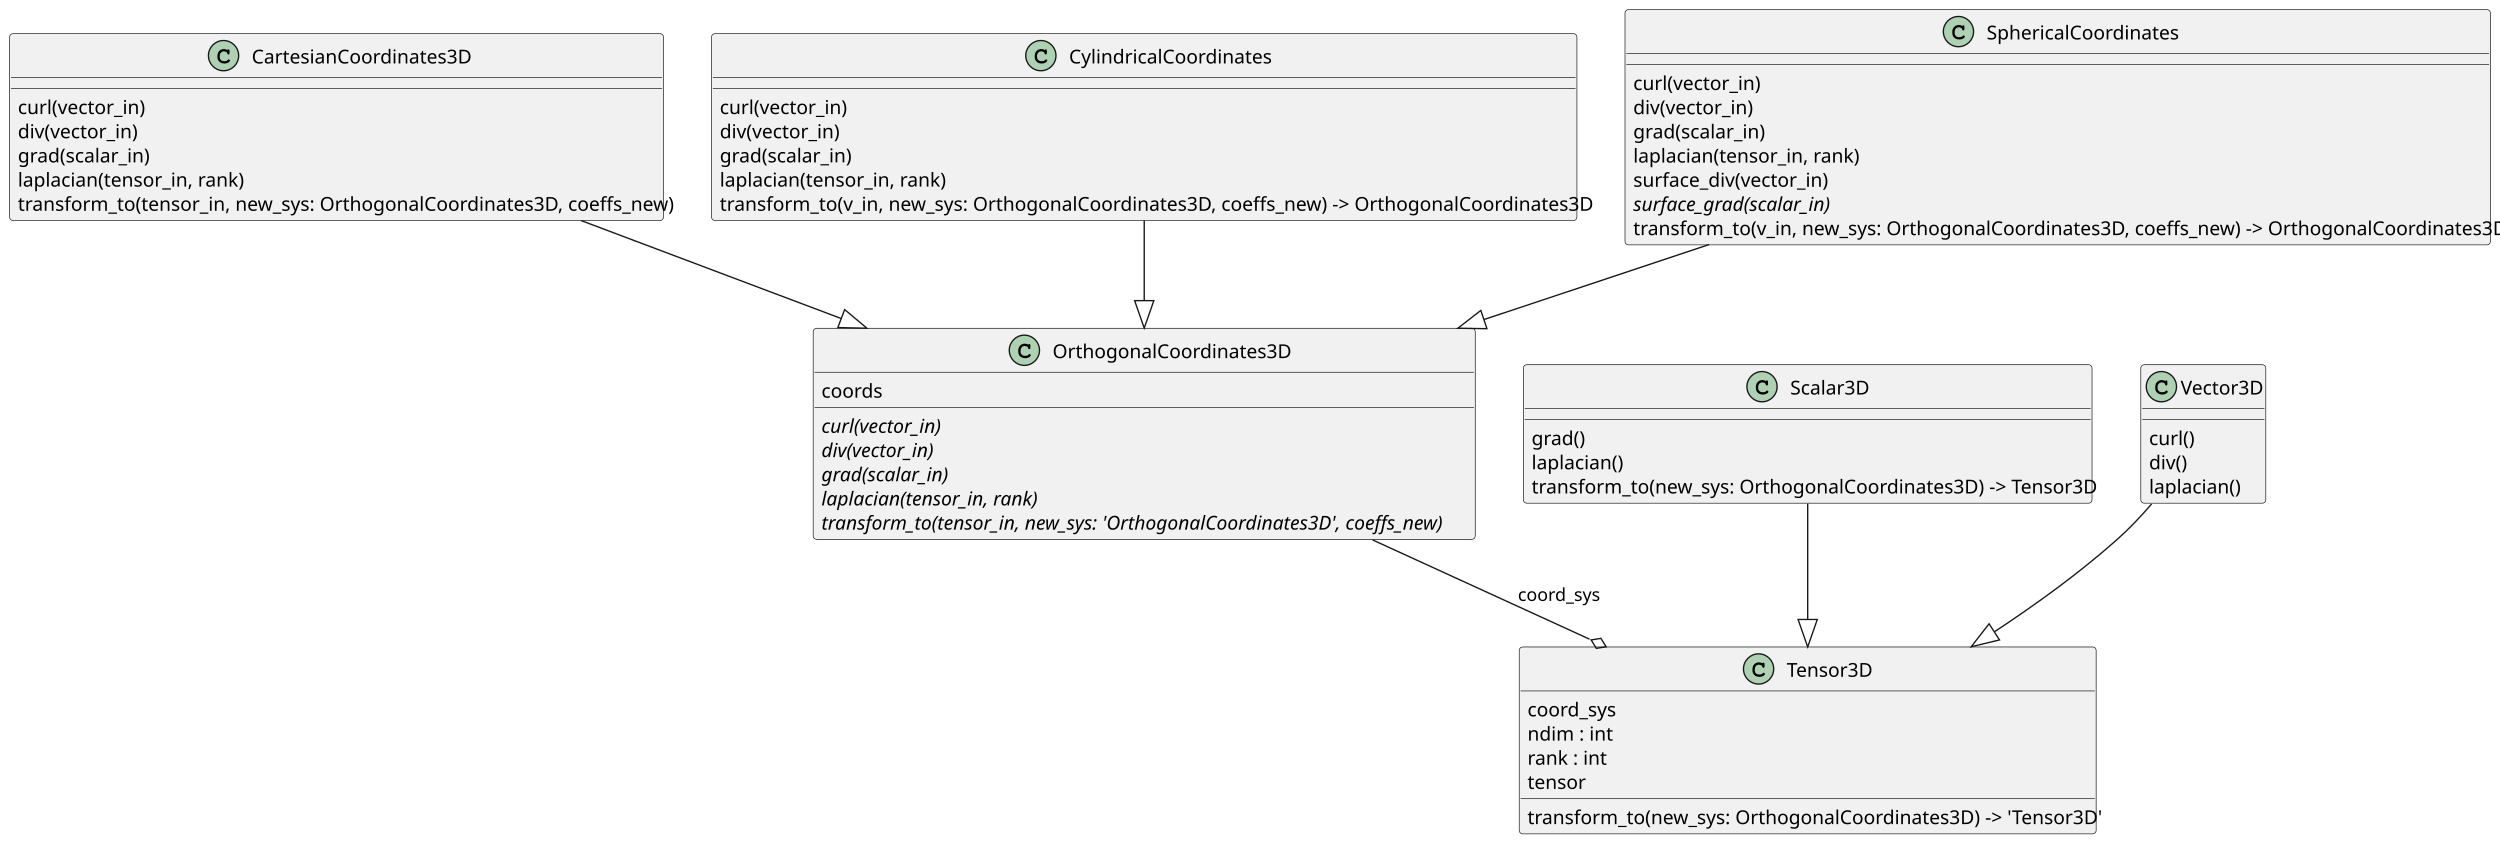
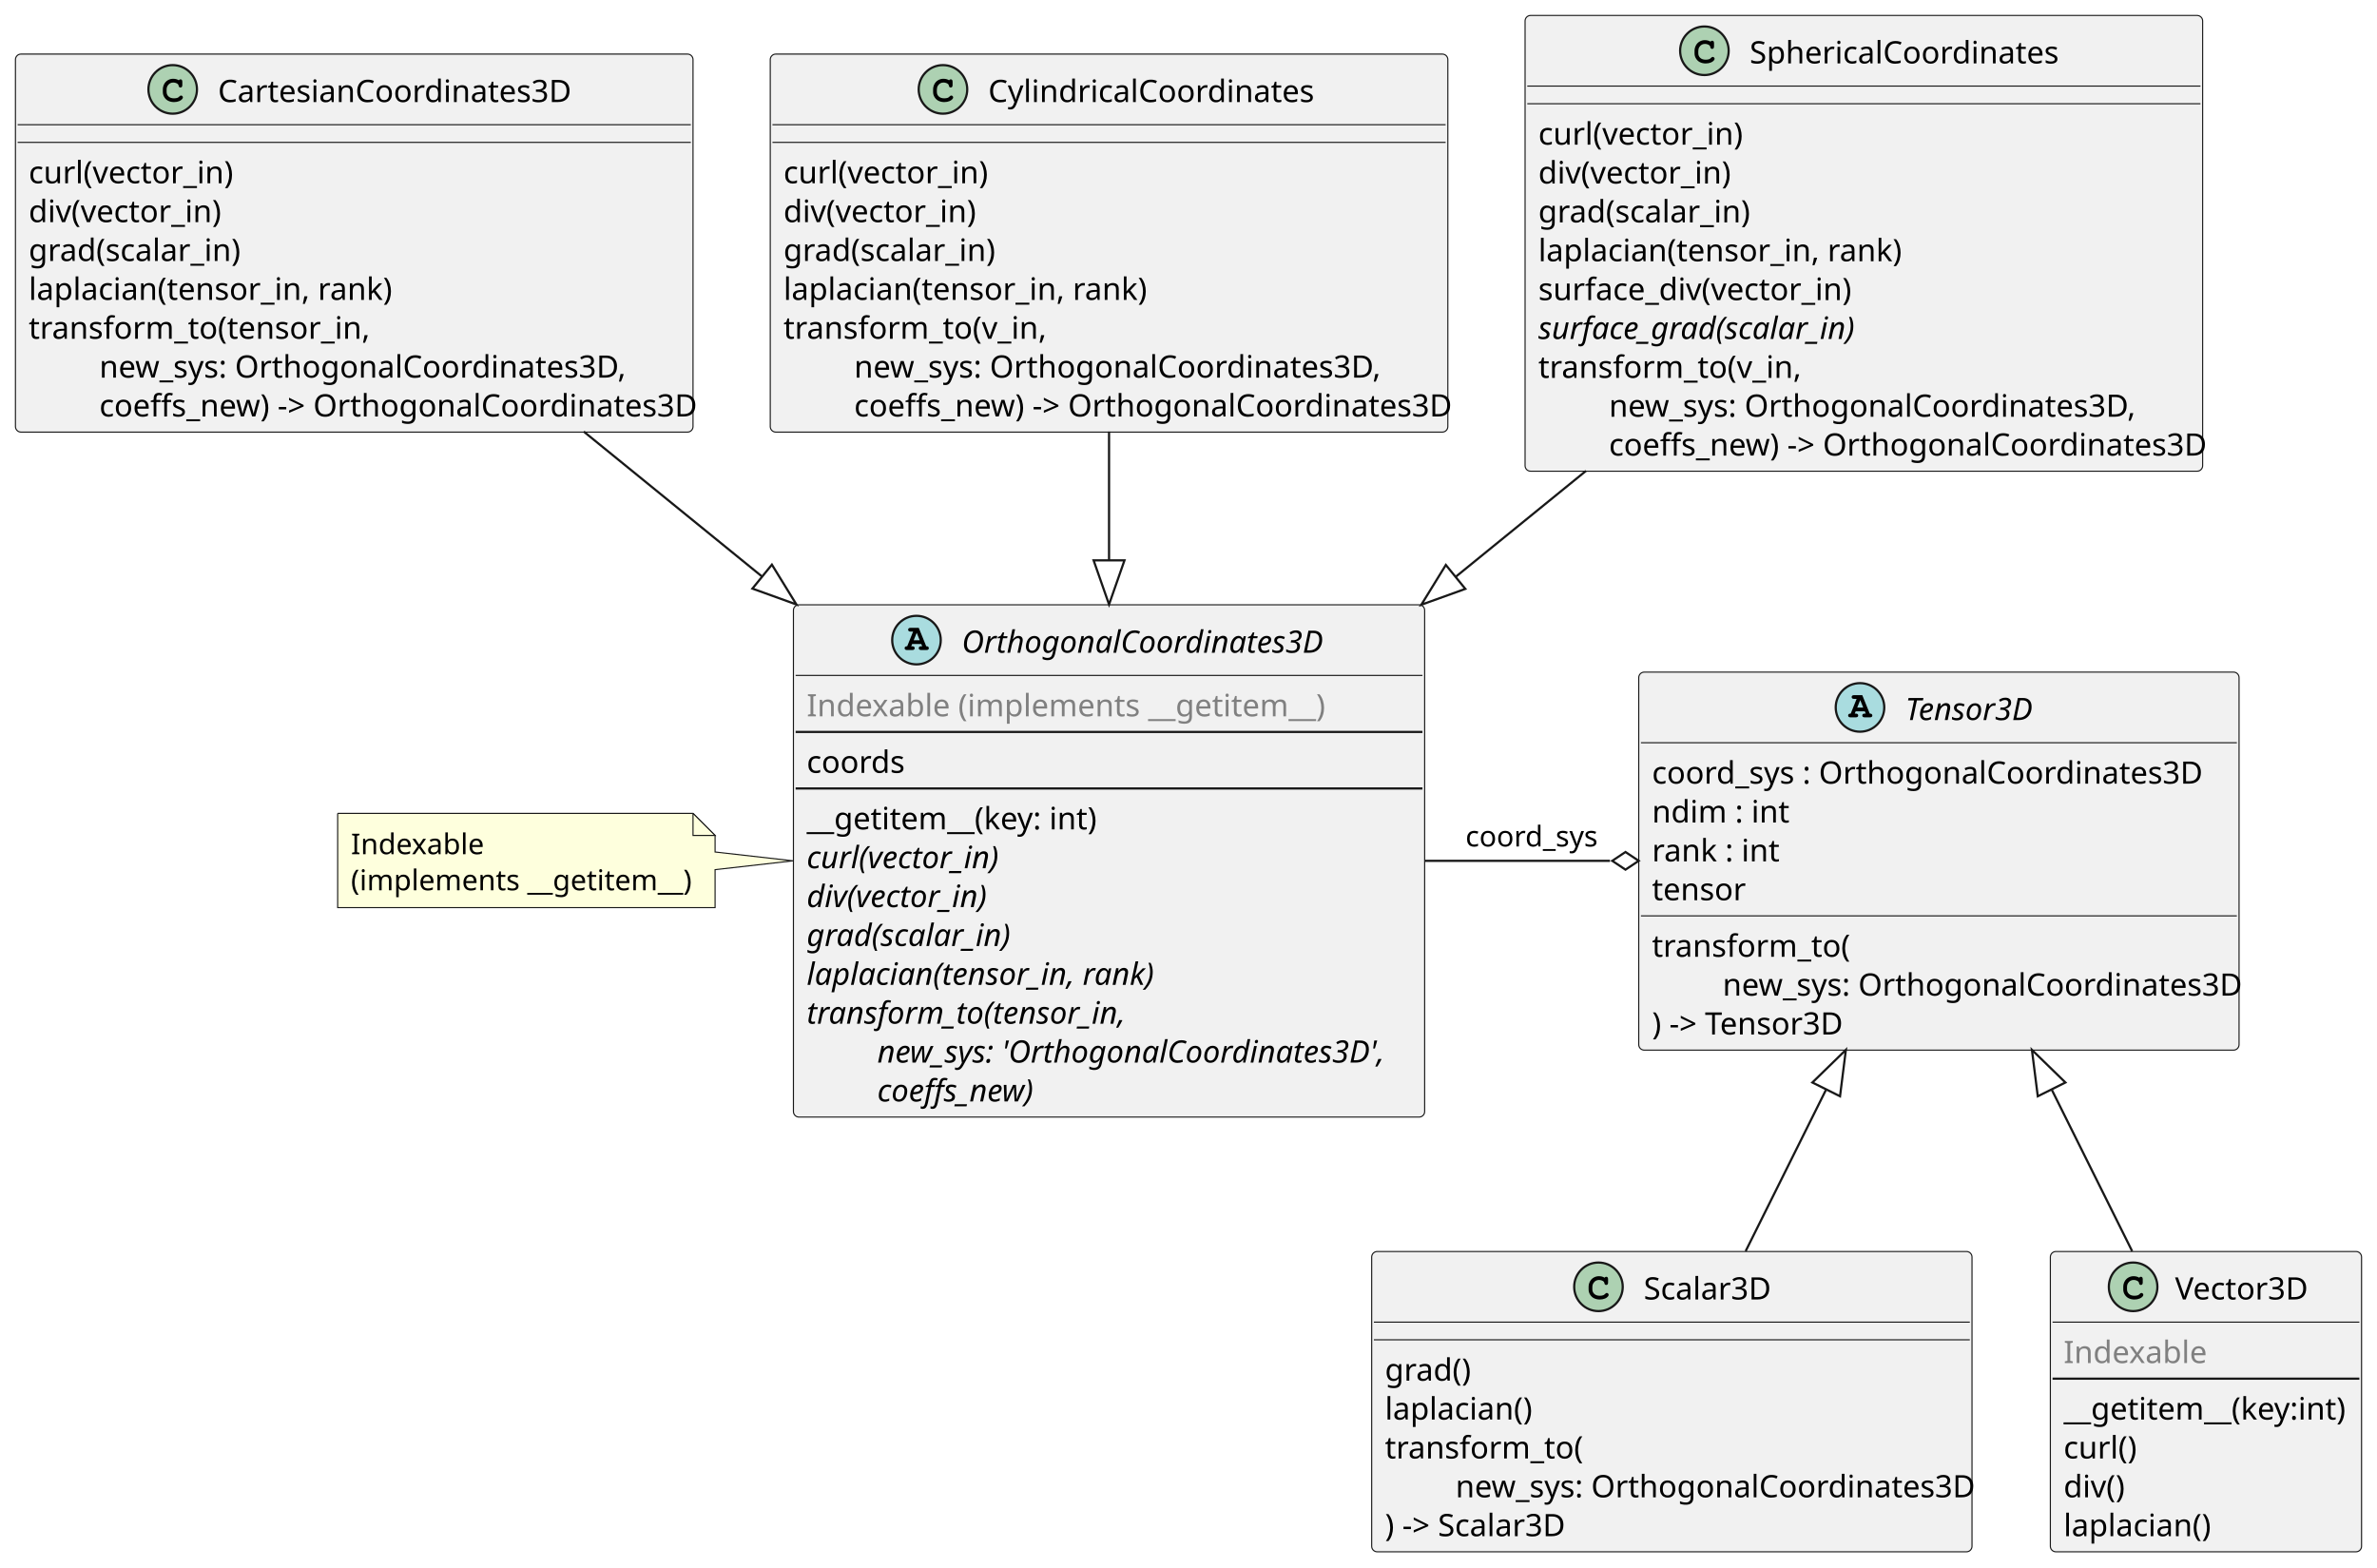
- <svg xmlns="http://www.w3.org/2000/svg" contentStyleType="text/css" height="614px" preserveAspectRatio="none" style="width:1820px;height:614px;background:#FFFFFF;" version="1.1" viewBox="0 0 1820 614" width="1820px" zoomAndPan="magnify">
+ <svg xmlns="http://www.w3.org/2000/svg" contentStyleType="text/css" height="710px" preserveAspectRatio="none" style="width:1077px;height:710px;background:#FFFFFF;" version="1.1" viewBox="0 0 1077 710" width="1077px" zoomAndPan="magnify">
  <defs />
  <g>
    <g id="elem_pg_utils.sympy_supp.vector_calculus_3d.CartesianCoordinates3D">
-       <rect codeLine="2" fill="#F1F1F1" height="136.047" id="pg_utils.sympy_supp.vector_calculus_3d.CartesianCoordinates3D" rx="2.5" ry="2.5" style="stroke:#181818;stroke-width:0.5;" width="476" x="7" y="24.5" />
-       <ellipse cx="162.75" cy="40.5" fill="#ADD1B2" rx="11" ry="11" style="stroke:#181818;stroke-width:1.0;" />
-       <path d="M165.516,36.375 Q165.672,36.156 165.859,36.047 Q166.047,35.938 166.266,35.938 Q166.641,35.938 166.875,36.195 Q167.109,36.453 167.109,37.062 L167.109,38.516 Q167.109,39.125 166.875,39.391 Q166.641,39.656 166.266,39.656 Q165.922,39.656 165.719,39.453 Q165.516,39.266 165.406,38.75 Q165.359,38.391 165.172,38.203 Q164.844,37.828 164.234,37.609 Q163.625,37.391 163,37.391 Q162.234,37.391 161.602,37.719 Q160.969,38.047 160.477,38.797 Q159.984,39.547 159.984,40.578 L159.984,41.672 Q159.984,42.906 160.875,43.727 Q161.766,44.547 163.359,44.547 Q164.297,44.547 164.953,44.297 Q165.344,44.141 165.766,43.703 Q166.031,43.438 166.18,43.359 Q166.328,43.281 166.531,43.281 Q166.859,43.281 167.117,43.539 Q167.375,43.797 167.375,44.141 Q167.375,44.484 167.031,44.891 Q166.531,45.469 165.734,45.797 Q164.656,46.25 163.359,46.25 Q161.844,46.25 160.641,45.625 Q159.656,45.125 158.969,44.055 Q158.281,42.984 158.281,41.703 L158.281,40.547 Q158.281,39.219 158.898,38.07 Q159.516,36.922 160.609,36.305 Q161.703,35.688 162.938,35.688 Q163.672,35.688 164.32,35.852 Q164.969,36.016 165.516,36.375 Z " fill="#000000" />
-       <text fill="#000000" font-family="sans-serif" font-size="14" lengthAdjust="spacing" textLength="156" x="183.25" y="46.228">CartesianCoordinates3D</text>
-       <line style="stroke:#181818;stroke-width:0.5;" x1="8" x2="482" y1="56.5" y2="56.5" />
-       <line style="stroke:#181818;stroke-width:0.5;" x1="8" x2="482" y1="64.5" y2="64.5" />
+       <rect codeLine="5" fill="#F1F1F1" height="171.266" id="pg_utils.sympy_supp.vector_calculus_3d.CartesianCoordinates3D" rx="2.5" ry="2.5" style="stroke:#181818;stroke-width:0.5;" width="307" x="7" y="24.5" />
+       <ellipse cx="78.25" cy="40.5" fill="#ADD1B2" rx="11" ry="11" style="stroke:#181818;stroke-width:1.0;" />
+       <path d="M81.016,36.375 Q81.172,36.156 81.359,36.047 Q81.547,35.938 81.766,35.938 Q82.141,35.938 82.375,36.195 Q82.609,36.453 82.609,37.062 L82.609,38.516 Q82.609,39.125 82.375,39.391 Q82.141,39.656 81.766,39.656 Q81.422,39.656 81.219,39.453 Q81.016,39.266 80.906,38.75 Q80.859,38.391 80.672,38.203 Q80.344,37.828 79.734,37.609 Q79.125,37.391 78.5,37.391 Q77.734,37.391 77.102,37.719 Q76.469,38.047 75.977,38.797 Q75.484,39.547 75.484,40.578 L75.484,41.672 Q75.484,42.906 76.375,43.727 Q77.266,44.547 78.859,44.547 Q79.797,44.547 80.453,44.297 Q80.844,44.141 81.266,43.703 Q81.531,43.438 81.68,43.359 Q81.828,43.281 82.031,43.281 Q82.359,43.281 82.617,43.539 Q82.875,43.797 82.875,44.141 Q82.875,44.484 82.531,44.891 Q82.031,45.469 81.234,45.797 Q80.156,46.25 78.859,46.25 Q77.344,46.25 76.141,45.625 Q75.156,45.125 74.469,44.055 Q73.781,42.984 73.781,41.703 L73.781,40.547 Q73.781,39.219 74.398,38.07 Q75.016,36.922 76.109,36.305 Q77.203,35.688 78.438,35.688 Q79.172,35.688 79.82,35.852 Q80.469,36.016 81.016,36.375 Z " fill="#000000" />
+       <text fill="#000000" font-family="sans-serif" font-size="14" lengthAdjust="spacing" textLength="156" x="98.75" y="46.228">CartesianCoordinates3D</text>
+       <line style="stroke:#181818;stroke-width:0.5;" x1="8" x2="313" y1="56.5" y2="56.5" />
+       <line style="stroke:#181818;stroke-width:0.5;" x1="8" x2="313" y1="64.5" y2="64.5" />
      <text fill="#000000" font-family="sans-serif" font-size="14" lengthAdjust="spacing" textLength="91" x="13" y="83.033">curl(vector_in)</text>
      <text fill="#000000" font-family="sans-serif" font-size="14" lengthAdjust="spacing" textLength="86" x="13" y="100.643">div(vector_in)</text>
      <text fill="#000000" font-family="sans-serif" font-size="14" lengthAdjust="spacing" textLength="96" x="13" y="118.252">grad(scalar_in)</text>
      <text fill="#000000" font-family="sans-serif" font-size="14" lengthAdjust="spacing" textLength="161" x="13" y="135.861">laplacian(tensor_in, rank)</text>
-       <text fill="#000000" font-family="sans-serif" font-size="14" lengthAdjust="spacing" textLength="464" x="13" y="153.471">transform_to(tensor_in, new_sys: OrthogonalCoordinates3D, coeffs_new)</text>
+       <text fill="#000000" font-family="sans-serif" font-size="14" lengthAdjust="spacing" textLength="148" x="13" y="153.471">transform_to(tensor_in,</text>
+       <text fill="#000000" font-family="sans-serif" font-size="14" lengthAdjust="spacing" textLength="232" x="45" y="171.08">new_sys: OrthogonalCoordinates3D,</text>
+       <text fill="#000000" font-family="sans-serif" font-size="14" lengthAdjust="spacing" textLength="263" x="45" y="188.69">coeffs_new) -&gt; OrthogonalCoordinates3D</text>
    </g>
    <g id="elem_pg_utils.sympy_supp.vector_calculus_3d.CylindricalCoordinates">
-       <rect codeLine="9" fill="#F1F1F1" height="136.047" id="pg_utils.sympy_supp.vector_calculus_3d.CylindricalCoordinates" rx="2.5" ry="2.5" style="stroke:#181818;stroke-width:0.5;" width="630" x="518" y="24.5" />
-       <ellipse cx="757.75" cy="40.5" fill="#ADD1B2" rx="11" ry="11" style="stroke:#181818;stroke-width:1.0;" />
-       <path d="M760.516,36.375 Q760.672,36.156 760.859,36.047 Q761.047,35.938 761.266,35.938 Q761.641,35.938 761.875,36.195 Q762.109,36.453 762.109,37.062 L762.109,38.516 Q762.109,39.125 761.875,39.391 Q761.641,39.656 761.266,39.656 Q760.922,39.656 760.719,39.453 Q760.516,39.266 760.406,38.75 Q760.359,38.391 760.172,38.203 Q759.844,37.828 759.234,37.609 Q758.625,37.391 758,37.391 Q757.234,37.391 756.602,37.719 Q755.969,38.047 755.477,38.797 Q754.984,39.547 754.984,40.578 L754.984,41.672 Q754.984,42.906 755.875,43.727 Q756.766,44.547 758.359,44.547 Q759.297,44.547 759.953,44.297 Q760.344,44.141 760.766,43.703 Q761.031,43.438 761.18,43.359 Q761.328,43.281 761.531,43.281 Q761.859,43.281 762.117,43.539 Q762.375,43.797 762.375,44.141 Q762.375,44.484 762.031,44.891 Q761.531,45.469 760.734,45.797 Q759.656,46.25 758.359,46.25 Q756.844,46.25 755.641,45.625 Q754.656,45.125 753.969,44.055 Q753.281,42.984 753.281,41.703 L753.281,40.547 Q753.281,39.219 753.898,38.07 Q754.516,36.922 755.609,36.305 Q756.703,35.688 757.938,35.688 Q758.672,35.688 759.32,35.852 Q759.969,36.016 760.516,36.375 Z " fill="#000000" />
-       <text fill="#000000" font-family="sans-serif" font-size="14" lengthAdjust="spacing" textLength="142" x="778.25" y="46.228">CylindricalCoordinates</text>
-       <line style="stroke:#181818;stroke-width:0.5;" x1="519" x2="1147" y1="56.5" y2="56.5" />
-       <line style="stroke:#181818;stroke-width:0.5;" x1="519" x2="1147" y1="64.5" y2="64.5" />
-       <text fill="#000000" font-family="sans-serif" font-size="14" lengthAdjust="spacing" textLength="91" x="524" y="83.033">curl(vector_in)</text>
-       <text fill="#000000" font-family="sans-serif" font-size="14" lengthAdjust="spacing" textLength="86" x="524" y="100.643">div(vector_in)</text>
-       <text fill="#000000" font-family="sans-serif" font-size="14" lengthAdjust="spacing" textLength="96" x="524" y="118.252">grad(scalar_in)</text>
-       <text fill="#000000" font-family="sans-serif" font-size="14" lengthAdjust="spacing" textLength="161" x="524" y="135.861">laplacian(tensor_in, rank)</text>
-       <text fill="#000000" font-family="sans-serif" font-size="14" lengthAdjust="spacing" textLength="618" x="524" y="153.471">transform_to(v_in, new_sys: OrthogonalCoordinates3D, coeffs_new) -&gt; OrthogonalCoordinates3D</text>
+       <rect codeLine="12" fill="#F1F1F1" height="171.266" id="pg_utils.sympy_supp.vector_calculus_3d.CylindricalCoordinates" rx="2.5" ry="2.5" style="stroke:#181818;stroke-width:0.5;" width="307" x="349" y="24.5" />
+       <ellipse cx="427.25" cy="40.5" fill="#ADD1B2" rx="11" ry="11" style="stroke:#181818;stroke-width:1.0;" />
+       <path d="M430.016,36.375 Q430.172,36.156 430.359,36.047 Q430.547,35.938 430.766,35.938 Q431.141,35.938 431.375,36.195 Q431.609,36.453 431.609,37.062 L431.609,38.516 Q431.609,39.125 431.375,39.391 Q431.141,39.656 430.766,39.656 Q430.422,39.656 430.219,39.453 Q430.016,39.266 429.906,38.75 Q429.859,38.391 429.672,38.203 Q429.344,37.828 428.734,37.609 Q428.125,37.391 427.5,37.391 Q426.734,37.391 426.102,37.719 Q425.469,38.047 424.977,38.797 Q424.484,39.547 424.484,40.578 L424.484,41.672 Q424.484,42.906 425.375,43.727 Q426.266,44.547 427.859,44.547 Q428.797,44.547 429.453,44.297 Q429.844,44.141 430.266,43.703 Q430.531,43.438 430.68,43.359 Q430.828,43.281 431.031,43.281 Q431.359,43.281 431.617,43.539 Q431.875,43.797 431.875,44.141 Q431.875,44.484 431.531,44.891 Q431.031,45.469 430.234,45.797 Q429.156,46.25 427.859,46.25 Q426.344,46.25 425.141,45.625 Q424.156,45.125 423.469,44.055 Q422.781,42.984 422.781,41.703 L422.781,40.547 Q422.781,39.219 423.398,38.07 Q424.016,36.922 425.109,36.305 Q426.203,35.688 427.438,35.688 Q428.172,35.688 428.82,35.852 Q429.469,36.016 430.016,36.375 Z " fill="#000000" />
+       <text fill="#000000" font-family="sans-serif" font-size="14" lengthAdjust="spacing" textLength="142" x="447.75" y="46.228">CylindricalCoordinates</text>
+       <line style="stroke:#181818;stroke-width:0.5;" x1="350" x2="655" y1="56.5" y2="56.5" />
+       <line style="stroke:#181818;stroke-width:0.5;" x1="350" x2="655" y1="64.5" y2="64.5" />
+       <text fill="#000000" font-family="sans-serif" font-size="14" lengthAdjust="spacing" textLength="91" x="355" y="83.033">curl(vector_in)</text>
+       <text fill="#000000" font-family="sans-serif" font-size="14" lengthAdjust="spacing" textLength="86" x="355" y="100.643">div(vector_in)</text>
+       <text fill="#000000" font-family="sans-serif" font-size="14" lengthAdjust="spacing" textLength="96" x="355" y="118.252">grad(scalar_in)</text>
+       <text fill="#000000" font-family="sans-serif" font-size="14" lengthAdjust="spacing" textLength="161" x="355" y="135.861">laplacian(tensor_in, rank)</text>
+       <text fill="#000000" font-family="sans-serif" font-size="14" lengthAdjust="spacing" textLength="115" x="355" y="153.471">transform_to(v_in,</text>
+       <text fill="#000000" font-family="sans-serif" font-size="14" lengthAdjust="spacing" textLength="232" x="387" y="171.08">new_sys: OrthogonalCoordinates3D,</text>
+       <text fill="#000000" font-family="sans-serif" font-size="14" lengthAdjust="spacing" textLength="263" x="387" y="188.69">coeffs_new) -&gt; OrthogonalCoordinates3D</text>
+     </g>
+     <g id="elem_pg_utils.sympy_supp.vector_calculus_3d.SphericalCoordinates">
+       <rect codeLine="19" fill="#F1F1F1" height="206.484" id="pg_utils.sympy_supp.vector_calculus_3d.SphericalCoordinates" rx="2.5" ry="2.5" style="stroke:#181818;stroke-width:0.5;" width="307" x="691" y="7" />
+       <ellipse cx="772.25" cy="23" fill="#ADD1B2" rx="11" ry="11" style="stroke:#181818;stroke-width:1.0;" />
+       <path d="M775.016,18.875 Q775.172,18.656 775.359,18.547 Q775.547,18.438 775.766,18.438 Q776.141,18.438 776.375,18.695 Q776.609,18.953 776.609,19.562 L776.609,21.016 Q776.609,21.625 776.375,21.891 Q776.141,22.156 775.766,22.156 Q775.422,22.156 775.219,21.953 Q775.016,21.766 774.906,21.25 Q774.859,20.891 774.672,20.703 Q774.344,20.328 773.734,20.109 Q773.125,19.891 772.5,19.891 Q771.734,19.891 771.102,20.219 Q770.469,20.547 769.977,21.297 Q769.484,22.047 769.484,23.078 L769.484,24.172 Q769.484,25.406 770.375,26.227 Q771.266,27.047 772.859,27.047 Q773.797,27.047 774.453,26.797 Q774.844,26.641 775.266,26.203 Q775.531,25.938 775.68,25.859 Q775.828,25.781 776.031,25.781 Q776.359,25.781 776.617,26.039 Q776.875,26.297 776.875,26.641 Q776.875,26.984 776.531,27.391 Q776.031,27.969 775.234,28.297 Q774.156,28.75 772.859,28.75 Q771.344,28.75 770.141,28.125 Q769.156,27.625 768.469,26.555 Q767.781,25.484 767.781,24.203 L767.781,23.047 Q767.781,21.719 768.398,20.57 Q769.016,19.422 770.109,18.805 Q771.203,18.188 772.438,18.188 Q773.172,18.188 773.82,18.352 Q774.469,18.516 775.016,18.875 Z " fill="#000000" />
+       <text fill="#000000" font-family="sans-serif" font-size="14" lengthAdjust="spacing" textLength="136" x="792.75" y="28.729">SphericalCoordinates</text>
+       <line style="stroke:#181818;stroke-width:0.5;" x1="692" x2="997" y1="39" y2="39" />
+       <line style="stroke:#181818;stroke-width:0.5;" x1="692" x2="997" y1="47" y2="47" />
+       <text fill="#000000" font-family="sans-serif" font-size="14" lengthAdjust="spacing" textLength="91" x="697" y="65.533">curl(vector_in)</text>
+       <text fill="#000000" font-family="sans-serif" font-size="14" lengthAdjust="spacing" textLength="86" x="697" y="83.143">div(vector_in)</text>
+       <text fill="#000000" font-family="sans-serif" font-size="14" lengthAdjust="spacing" textLength="96" x="697" y="100.752">grad(scalar_in)</text>
+       <text fill="#000000" font-family="sans-serif" font-size="14" lengthAdjust="spacing" textLength="161" x="697" y="118.361">laplacian(tensor_in, rank)</text>
+       <text fill="#000000" font-family="sans-serif" font-size="14" lengthAdjust="spacing" textLength="141" x="697" y="135.971">surface_div(vector_in)</text>
+       <text fill="#000000" font-family="sans-serif" font-size="14" font-style="italic" lengthAdjust="spacing" textLength="151" x="697" y="153.58">surface_grad(scalar_in)</text>
+       <text fill="#000000" font-family="sans-serif" font-size="14" lengthAdjust="spacing" textLength="115" x="697" y="171.19">transform_to(v_in,</text>
+       <text fill="#000000" font-family="sans-serif" font-size="14" lengthAdjust="spacing" textLength="232" x="729" y="188.799">new_sys: OrthogonalCoordinates3D,</text>
+       <text fill="#000000" font-family="sans-serif" font-size="14" lengthAdjust="spacing" textLength="263" x="729" y="206.408">coeffs_new) -&gt; OrthogonalCoordinates3D</text>
    </g>
    <g id="elem_pg_utils.sympy_supp.vector_calculus_3d.OrthogonalCoordinates3D">
-       <rect codeLine="16" fill="#F1F1F1" height="153.656" id="pg_utils.sympy_supp.vector_calculus_3d.OrthogonalCoordinates3D" rx="2.5" ry="2.5" style="stroke:#181818;stroke-width:0.5;" width="482" x="592" y="239" />
-       <ellipse cx="745.75" cy="255" fill="#ADD1B2" rx="11" ry="11" style="stroke:#181818;stroke-width:1.0;" />
-       <path d="M748.516,250.875 Q748.672,250.656 748.859,250.547 Q749.047,250.438 749.266,250.438 Q749.641,250.438 749.875,250.695 Q750.109,250.953 750.109,251.562 L750.109,253.016 Q750.109,253.625 749.875,253.891 Q749.641,254.156 749.266,254.156 Q748.922,254.156 748.719,253.953 Q748.516,253.766 748.406,253.25 Q748.359,252.891 748.172,252.703 Q747.844,252.328 747.234,252.109 Q746.625,251.891 746,251.891 Q745.234,251.891 744.602,252.219 Q743.969,252.547 743.477,253.297 Q742.984,254.047 742.984,255.078 L742.984,256.172 Q742.984,257.406 743.875,258.227 Q744.766,259.047 746.359,259.047 Q747.297,259.047 747.953,258.797 Q748.344,258.641 748.766,258.203 Q749.031,257.938 749.18,257.859 Q749.328,257.781 749.531,257.781 Q749.859,257.781 750.117,258.039 Q750.375,258.297 750.375,258.641 Q750.375,258.984 750.031,259.391 Q749.531,259.969 748.734,260.297 Q747.656,260.75 746.359,260.75 Q744.844,260.75 743.641,260.125 Q742.656,259.625 741.969,258.555 Q741.281,257.484 741.281,256.203 L741.281,255.047 Q741.281,253.719 741.898,252.57 Q742.516,251.422 743.609,250.805 Q744.703,250.188 745.938,250.188 Q746.672,250.188 747.32,250.352 Q747.969,250.516 748.516,250.875 Z " fill="#000000" />
-       <text fill="#000000" font-family="sans-serif" font-size="14" lengthAdjust="spacing" textLength="166" x="766.25" y="260.728">OrthogonalCoordinates3D</text>
-       <line style="stroke:#181818;stroke-width:0.5;" x1="593" x2="1073" y1="271" y2="271" />
-       <text fill="#000000" font-family="sans-serif" font-size="14" lengthAdjust="spacing" textLength="43" x="598" y="289.533">coords</text>
-       <line style="stroke:#181818;stroke-width:0.5;" x1="593" x2="1073" y1="296.609" y2="296.609" />
-       <text fill="#000000" font-family="sans-serif" font-size="14" font-style="italic" lengthAdjust="spacing" textLength="90" x="598" y="315.143">curl(vector_in)</text>
-       <text fill="#000000" font-family="sans-serif" font-size="14" font-style="italic" lengthAdjust="spacing" textLength="84" x="598" y="332.752">div(vector_in)</text>
-       <text fill="#000000" font-family="sans-serif" font-size="14" font-style="italic" lengthAdjust="spacing" textLength="96" x="598" y="350.361">grad(scalar_in)</text>
-       <text fill="#000000" font-family="sans-serif" font-size="14" font-style="italic" lengthAdjust="spacing" textLength="162" x="598" y="367.971">laplacian(tensor_in, rank)</text>
-       <text fill="#000000" font-family="sans-serif" font-size="14" font-style="italic" lengthAdjust="spacing" textLength="470" x="598" y="385.58">transform_to(tensor_in, new_sys: 'OrthogonalCoordinates3D', coeffs_new)</text>
+       <rect codeLine="28" fill="#F1F1F1" height="232.094" id="pg_utils.sympy_supp.vector_calculus_3d.OrthogonalCoordinates3D" rx="2.5" ry="2.5" style="stroke:#181818;stroke-width:0.5;" width="286" x="359.5" y="274" />
+       <ellipse cx="415.25" cy="290" fill="#A9DCDF" rx="11" ry="11" style="stroke:#181818;stroke-width:1.0;" />
+       <path d="M417.438,291.766 L413.297,291.766 L412.875,292.797 L413.297,292.797 Q413.906,292.797 414.172,293.031 Q414.438,293.266 414.438,293.656 Q414.438,294.031 414.172,294.266 Q413.906,294.5 413.297,294.5 L411,294.5 Q410.391,294.5 410.133,294.266 Q409.875,294.031 409.875,293.641 Q409.875,293.266 410.148,293.023 Q410.422,292.781 411.047,292.797 L413.719,286.141 L412.609,286.141 Q412,286.141 411.734,285.906 Q411.469,285.672 411.469,285.281 Q411.469,284.906 411.734,284.672 Q412,284.438 412.609,284.438 L416.281,284.438 L419.672,292.797 Q420.266,292.797 420.453,292.938 Q420.844,293.203 420.844,293.656 Q420.844,294.031 420.586,294.266 Q420.328,294.5 419.719,294.5 L417.422,294.5 Q416.812,294.5 416.547,294.266 Q416.281,294.031 416.281,293.641 Q416.281,293.266 416.547,293.031 Q416.812,292.797 417.422,292.797 L417.844,292.797 L417.438,291.766 Z M416.719,290.062 L415.359,286.688 L413.984,290.062 L416.719,290.062 Z " fill="#000000" />
+       <text fill="#000000" font-family="sans-serif" font-size="14" font-style="italic" lengthAdjust="spacing" textLength="166" x="435.75" y="295.728">OrthogonalCoordinates3D</text>
+       <line style="stroke:#181818;stroke-width:0.5;" x1="360.5" x2="644.5" y1="306" y2="306" />
+       <text fill="#808080" font-family="sans-serif" font-size="14" lengthAdjust="spacing" textLength="227" x="365.5" y="324.533">Indexable (implements __getitem__)</text>
+       <line style="stroke:#181818;stroke-width:1.0;" x1="360.5" x2="644.5" y1="331.609" y2="331.609" />
+       <text fill="#000000" font-family="sans-serif" font-size="14" lengthAdjust="spacing" textLength="43" x="365.5" y="350.143">coords</text>
+       <line style="stroke:#181818;stroke-width:1.0;" x1="360.5" x2="644.5" y1="357.219" y2="357.219" />
+       <text fill="#000000" font-family="sans-serif" font-size="14" lengthAdjust="spacing" textLength="133" x="365.5" y="375.752">__getitem__(key: int)</text>
+       <text fill="#000000" font-family="sans-serif" font-size="14" font-style="italic" lengthAdjust="spacing" textLength="90" x="365.5" y="393.361">curl(vector_in)</text>
+       <text fill="#000000" font-family="sans-serif" font-size="14" font-style="italic" lengthAdjust="spacing" textLength="84" x="365.5" y="410.971">div(vector_in)</text>
+       <text fill="#000000" font-family="sans-serif" font-size="14" font-style="italic" lengthAdjust="spacing" textLength="96" x="365.5" y="428.58">grad(scalar_in)</text>
+       <text fill="#000000" font-family="sans-serif" font-size="14" font-style="italic" lengthAdjust="spacing" textLength="162" x="365.5" y="446.19">laplacian(tensor_in, rank)</text>
+       <text fill="#000000" font-family="sans-serif" font-size="14" font-style="italic" lengthAdjust="spacing" textLength="148" x="365.5" y="463.799">transform_to(tensor_in,</text>
+       <text fill="#000000" font-family="sans-serif" font-size="14" font-style="italic" lengthAdjust="spacing" textLength="238" x="397.5" y="481.408">new_sys: 'OrthogonalCoordinates3D',</text>
+       <text fill="#000000" font-family="sans-serif" font-size="14" font-style="italic" lengthAdjust="spacing" textLength="76" x="397.5" y="499.018">coeffs_new)</text>
+     </g>
+     <g id="elem_GMN6">
+       <path d="M153,368.5 L153,411.203 A0,0 0 0 0 153,411.203 L324,411.203 A0,0 0 0 0 324,411.203 L324,394 L359.29,390 L324,386 L324,378.5 L314,368.5 L153,368.5 A0,0 0 0 0 153,368.5 " fill="#FEFFDD" style="stroke:#181818;stroke-width:0.5;" />
+       <path d="M314,368.5 L314,378.5 L324,378.5 L314,368.5 " fill="#FEFFDD" style="stroke:#181818;stroke-width:0.5;" />
+       <text fill="#000000" font-family="sans-serif" font-size="13" lengthAdjust="spacing" textLength="55" x="159" y="386.995">Indexable</text>
+       <text fill="#000000" font-family="sans-serif" font-size="13" lengthAdjust="spacing" textLength="150" x="159" y="403.347">(implements __getitem__)</text>
    </g>
    <g id="elem_pg_utils.sympy_supp.vector_calculus_3d.Scalar3D">
-       <rect codeLine="24" fill="#F1F1F1" height="100.828" id="pg_utils.sympy_supp.vector_calculus_3d.Scalar3D" rx="2.5" ry="2.5" style="stroke:#181818;stroke-width:0.5;" width="414" x="1109" y="265.5" />
-       <ellipse cx="1282.75" cy="281.5" fill="#ADD1B2" rx="11" ry="11" style="stroke:#181818;stroke-width:1.0;" />
-       <path d="M1285.516,277.375 Q1285.672,277.156 1285.859,277.047 Q1286.047,276.938 1286.266,276.938 Q1286.641,276.938 1286.875,277.195 Q1287.109,277.453 1287.109,278.062 L1287.109,279.516 Q1287.109,280.125 1286.875,280.391 Q1286.641,280.656 1286.266,280.656 Q1285.922,280.656 1285.719,280.453 Q1285.516,280.266 1285.406,279.75 Q1285.359,279.391 1285.172,279.203 Q1284.844,278.828 1284.234,278.609 Q1283.625,278.391 1283,278.391 Q1282.234,278.391 1281.602,278.719 Q1280.969,279.047 1280.477,279.797 Q1279.984,280.547 1279.984,281.578 L1279.984,282.672 Q1279.984,283.906 1280.875,284.727 Q1281.766,285.547 1283.359,285.547 Q1284.297,285.547 1284.953,285.297 Q1285.344,285.141 1285.766,284.703 Q1286.031,284.438 1286.18,284.359 Q1286.328,284.281 1286.531,284.281 Q1286.859,284.281 1287.117,284.539 Q1287.375,284.797 1287.375,285.141 Q1287.375,285.484 1287.031,285.891 Q1286.531,286.469 1285.734,286.797 Q1284.656,287.25 1283.359,287.25 Q1281.844,287.25 1280.641,286.625 Q1279.656,286.125 1278.969,285.055 Q1278.281,283.984 1278.281,282.703 L1278.281,281.547 Q1278.281,280.219 1278.898,279.07 Q1279.516,277.922 1280.609,277.305 Q1281.703,276.688 1282.938,276.688 Q1283.672,276.688 1284.32,276.852 Q1284.969,277.016 1285.516,277.375 Z " fill="#000000" />
-       <text fill="#000000" font-family="sans-serif" font-size="14" lengthAdjust="spacing" textLength="58" x="1303.25" y="287.228">Scalar3D</text>
-       <line style="stroke:#181818;stroke-width:0.5;" x1="1110" x2="1522" y1="297.5" y2="297.5" />
-       <line style="stroke:#181818;stroke-width:0.5;" x1="1110" x2="1522" y1="305.5" y2="305.5" />
-       <text fill="#000000" font-family="sans-serif" font-size="14" lengthAdjust="spacing" textLength="39" x="1115" y="324.033">grad()</text>
-       <text fill="#000000" font-family="sans-serif" font-size="14" lengthAdjust="spacing" textLength="66" x="1115" y="341.643">laplacian()</text>
-       <text fill="#000000" font-family="sans-serif" font-size="14" lengthAdjust="spacing" textLength="402" x="1115" y="359.252">transform_to(new_sys: OrthogonalCoordinates3D) -&gt; Tensor3D</text>
-     </g>
-     <g id="elem_pg_utils.sympy_supp.vector_calculus_3d.SphericalCoordinates">
-       <rect codeLine="29" fill="#F1F1F1" height="171.266" id="pg_utils.sympy_supp.vector_calculus_3d.SphericalCoordinates" rx="2.5" ry="2.5" style="stroke:#181818;stroke-width:0.5;" width="630" x="1183" y="7" />
-       <ellipse cx="1425.75" cy="23" fill="#ADD1B2" rx="11" ry="11" style="stroke:#181818;stroke-width:1.0;" />
-       <path d="M1428.516,18.875 Q1428.672,18.656 1428.859,18.547 Q1429.047,18.438 1429.266,18.438 Q1429.641,18.438 1429.875,18.695 Q1430.109,18.953 1430.109,19.562 L1430.109,21.016 Q1430.109,21.625 1429.875,21.891 Q1429.641,22.156 1429.266,22.156 Q1428.922,22.156 1428.719,21.953 Q1428.516,21.766 1428.406,21.25 Q1428.359,20.891 1428.172,20.703 Q1427.844,20.328 1427.234,20.109 Q1426.625,19.891 1426,19.891 Q1425.234,19.891 1424.602,20.219 Q1423.969,20.547 1423.477,21.297 Q1422.984,22.047 1422.984,23.078 L1422.984,24.172 Q1422.984,25.406 1423.875,26.227 Q1424.766,27.047 1426.359,27.047 Q1427.297,27.047 1427.953,26.797 Q1428.344,26.641 1428.766,26.203 Q1429.031,25.938 1429.18,25.859 Q1429.328,25.781 1429.531,25.781 Q1429.859,25.781 1430.117,26.039 Q1430.375,26.297 1430.375,26.641 Q1430.375,26.984 1430.031,27.391 Q1429.531,27.969 1428.734,28.297 Q1427.656,28.75 1426.359,28.75 Q1424.844,28.75 1423.641,28.125 Q1422.656,27.625 1421.969,26.555 Q1421.281,25.484 1421.281,24.203 L1421.281,23.047 Q1421.281,21.719 1421.898,20.57 Q1422.516,19.422 1423.609,18.805 Q1424.703,18.188 1425.938,18.188 Q1426.672,18.188 1427.32,18.352 Q1427.969,18.516 1428.516,18.875 Z " fill="#000000" />
-       <text fill="#000000" font-family="sans-serif" font-size="14" lengthAdjust="spacing" textLength="136" x="1446.25" y="28.729">SphericalCoordinates</text>
-       <line style="stroke:#181818;stroke-width:0.5;" x1="1184" x2="1812" y1="39" y2="39" />
-       <line style="stroke:#181818;stroke-width:0.5;" x1="1184" x2="1812" y1="47" y2="47" />
-       <text fill="#000000" font-family="sans-serif" font-size="14" lengthAdjust="spacing" textLength="91" x="1189" y="65.533">curl(vector_in)</text>
-       <text fill="#000000" font-family="sans-serif" font-size="14" lengthAdjust="spacing" textLength="86" x="1189" y="83.143">div(vector_in)</text>
-       <text fill="#000000" font-family="sans-serif" font-size="14" lengthAdjust="spacing" textLength="96" x="1189" y="100.752">grad(scalar_in)</text>
-       <text fill="#000000" font-family="sans-serif" font-size="14" lengthAdjust="spacing" textLength="161" x="1189" y="118.361">laplacian(tensor_in, rank)</text>
-       <text fill="#000000" font-family="sans-serif" font-size="14" lengthAdjust="spacing" textLength="141" x="1189" y="135.971">surface_div(vector_in)</text>
-       <text fill="#000000" font-family="sans-serif" font-size="14" font-style="italic" lengthAdjust="spacing" textLength="151" x="1189" y="153.58">surface_grad(scalar_in)</text>
-       <text fill="#000000" font-family="sans-serif" font-size="14" lengthAdjust="spacing" textLength="618" x="1189" y="171.19">transform_to(v_in, new_sys: OrthogonalCoordinates3D, coeffs_new) -&gt; OrthogonalCoordinates3D</text>
+       <rect codeLine="42" fill="#F1F1F1" height="136.047" id="pg_utils.sympy_supp.vector_calculus_3d.Scalar3D" rx="2.5" ry="2.5" style="stroke:#181818;stroke-width:0.5;" width="272" x="621.5" y="567" />
+       <ellipse cx="724.25" cy="583" fill="#ADD1B2" rx="11" ry="11" style="stroke:#181818;stroke-width:1.0;" />
+       <path d="M727.016,578.875 Q727.172,578.656 727.359,578.547 Q727.547,578.438 727.766,578.438 Q728.141,578.438 728.375,578.695 Q728.609,578.953 728.609,579.562 L728.609,581.016 Q728.609,581.625 728.375,581.891 Q728.141,582.156 727.766,582.156 Q727.422,582.156 727.219,581.953 Q727.016,581.766 726.906,581.25 Q726.859,580.891 726.672,580.703 Q726.344,580.328 725.734,580.109 Q725.125,579.891 724.5,579.891 Q723.734,579.891 723.102,580.219 Q722.469,580.547 721.977,581.297 Q721.484,582.047 721.484,583.078 L721.484,584.172 Q721.484,585.406 722.375,586.227 Q723.266,587.047 724.859,587.047 Q725.797,587.047 726.453,586.797 Q726.844,586.641 727.266,586.203 Q727.531,585.938 727.68,585.859 Q727.828,585.781 728.031,585.781 Q728.359,585.781 728.617,586.039 Q728.875,586.297 728.875,586.641 Q728.875,586.984 728.531,587.391 Q728.031,587.969 727.234,588.297 Q726.156,588.75 724.859,588.75 Q723.344,588.75 722.141,588.125 Q721.156,587.625 720.469,586.555 Q719.781,585.484 719.781,584.203 L719.781,583.047 Q719.781,581.719 720.398,580.57 Q721.016,579.422 722.109,578.805 Q723.203,578.188 724.438,578.188 Q725.172,578.188 725.82,578.352 Q726.469,578.516 727.016,578.875 Z " fill="#000000" />
+       <text fill="#000000" font-family="sans-serif" font-size="14" lengthAdjust="spacing" textLength="58" x="744.75" y="588.729">Scalar3D</text>
+       <line style="stroke:#181818;stroke-width:0.5;" x1="622.5" x2="892.5" y1="599" y2="599" />
+       <line style="stroke:#181818;stroke-width:0.5;" x1="622.5" x2="892.5" y1="607" y2="607" />
+       <text fill="#000000" font-family="sans-serif" font-size="14" lengthAdjust="spacing" textLength="39" x="627.5" y="625.533">grad()</text>
+       <text fill="#000000" font-family="sans-serif" font-size="14" lengthAdjust="spacing" textLength="66" x="627.5" y="643.143">laplacian()</text>
+       <text fill="#000000" font-family="sans-serif" font-size="14" lengthAdjust="spacing" textLength="85" x="627.5" y="660.752">transform_to(</text>
+       <text fill="#000000" font-family="sans-serif" font-size="14" lengthAdjust="spacing" textLength="228" x="659.5" y="678.361">new_sys: OrthogonalCoordinates3D</text>
+       <text fill="#000000" font-family="sans-serif" font-size="14" lengthAdjust="spacing" textLength="84" x="627.5" y="695.971">) -&gt; Scalar3D</text>
    </g>
    <g id="elem_pg_utils.sympy_supp.vector_calculus_3d.Tensor3D">
-       <rect codeLine="38" fill="#F1F1F1" height="136.047" id="pg_utils.sympy_supp.vector_calculus_3d.Tensor3D" rx="2.5" ry="2.5" style="stroke:#181818;stroke-width:0.5;" width="420" x="1106" y="471" />
-       <ellipse cx="1280.25" cy="487" fill="#ADD1B2" rx="11" ry="11" style="stroke:#181818;stroke-width:1.0;" />
-       <path d="M1283.016,482.875 Q1283.172,482.656 1283.359,482.547 Q1283.547,482.438 1283.766,482.438 Q1284.141,482.438 1284.375,482.695 Q1284.609,482.953 1284.609,483.562 L1284.609,485.016 Q1284.609,485.625 1284.375,485.891 Q1284.141,486.156 1283.766,486.156 Q1283.422,486.156 1283.219,485.953 Q1283.016,485.766 1282.906,485.25 Q1282.859,484.891 1282.672,484.703 Q1282.344,484.328 1281.734,484.109 Q1281.125,483.891 1280.5,483.891 Q1279.734,483.891 1279.102,484.219 Q1278.469,484.547 1277.977,485.297 Q1277.484,486.047 1277.484,487.078 L1277.484,488.172 Q1277.484,489.406 1278.375,490.227 Q1279.266,491.047 1280.859,491.047 Q1281.797,491.047 1282.453,490.797 Q1282.844,490.641 1283.266,490.203 Q1283.531,489.938 1283.68,489.859 Q1283.828,489.781 1284.031,489.781 Q1284.359,489.781 1284.617,490.039 Q1284.875,490.297 1284.875,490.641 Q1284.875,490.984 1284.531,491.391 Q1284.031,491.969 1283.234,492.297 Q1282.156,492.75 1280.859,492.75 Q1279.344,492.75 1278.141,492.125 Q1277.156,491.625 1276.469,490.555 Q1275.781,489.484 1275.781,488.203 L1275.781,487.047 Q1275.781,485.719 1276.398,484.57 Q1277.016,483.422 1278.109,482.805 Q1279.203,482.188 1280.438,482.188 Q1281.172,482.188 1281.82,482.352 Q1282.469,482.516 1283.016,482.875 Z " fill="#000000" />
-       <text fill="#000000" font-family="sans-serif" font-size="14" lengthAdjust="spacing" textLength="63" x="1300.75" y="492.728">Tensor3D</text>
-       <line style="stroke:#181818;stroke-width:0.5;" x1="1107" x2="1525" y1="503" y2="503" />
-       <text fill="#000000" font-family="sans-serif" font-size="14" lengthAdjust="spacing" textLength="65" x="1112" y="521.533">coord_sys</text>
-       <text fill="#000000" font-family="sans-serif" font-size="14" lengthAdjust="spacing" textLength="57" x="1112" y="539.143">ndim : int</text>
-       <text fill="#000000" font-family="sans-serif" font-size="14" lengthAdjust="spacing" textLength="55" x="1112" y="556.752">rank : int</text>
-       <text fill="#000000" font-family="sans-serif" font-size="14" lengthAdjust="spacing" textLength="40" x="1112" y="574.361">tensor</text>
-       <line style="stroke:#181818;stroke-width:0.5;" x1="1107" x2="1525" y1="581.438" y2="581.438" />
-       <text fill="#000000" font-family="sans-serif" font-size="14" lengthAdjust="spacing" textLength="408" x="1112" y="599.971">transform_to(new_sys: OrthogonalCoordinates3D) -&gt; 'Tensor3D'</text>
+       <rect codeLine="47" fill="#F1F1F1" height="171.266" id="pg_utils.sympy_supp.vector_calculus_3d.Tensor3D" rx="2.5" ry="2.5" style="stroke:#181818;stroke-width:0.5;" width="272" x="742.5" y="304.5" />
+       <ellipse cx="842.75" cy="320.5" fill="#A9DCDF" rx="11" ry="11" style="stroke:#181818;stroke-width:1.0;" />
+       <path d="M844.938,322.266 L840.797,322.266 L840.375,323.297 L840.797,323.297 Q841.406,323.297 841.672,323.531 Q841.938,323.766 841.938,324.156 Q841.938,324.531 841.672,324.766 Q841.406,325 840.797,325 L838.5,325 Q837.891,325 837.633,324.766 Q837.375,324.531 837.375,324.141 Q837.375,323.766 837.648,323.523 Q837.922,323.281 838.547,323.297 L841.219,316.641 L840.109,316.641 Q839.5,316.641 839.234,316.406 Q838.969,316.172 838.969,315.781 Q838.969,315.406 839.234,315.172 Q839.5,314.938 840.109,314.938 L843.781,314.938 L847.172,323.297 Q847.766,323.297 847.953,323.438 Q848.344,323.703 848.344,324.156 Q848.344,324.531 848.086,324.766 Q847.828,325 847.219,325 L844.922,325 Q844.312,325 844.047,324.766 Q843.781,324.531 843.781,324.141 Q843.781,323.766 844.047,323.531 Q844.312,323.297 844.922,323.297 L845.344,323.297 L844.938,322.266 Z M844.219,320.562 L842.859,317.188 L841.484,320.562 L844.219,320.562 Z " fill="#000000" />
+       <text fill="#000000" font-family="sans-serif" font-size="14" font-style="italic" lengthAdjust="spacing" textLength="63" x="863.25" y="326.228">Tensor3D</text>
+       <line style="stroke:#181818;stroke-width:0.5;" x1="743.5" x2="1013.5" y1="336.5" y2="336.5" />
+       <text fill="#000000" font-family="sans-serif" font-size="14" lengthAdjust="spacing" textLength="243" x="748.5" y="355.033">coord_sys : OrthogonalCoordinates3D</text>
+       <text fill="#000000" font-family="sans-serif" font-size="14" lengthAdjust="spacing" textLength="57" x="748.5" y="372.643">ndim : int</text>
+       <text fill="#000000" font-family="sans-serif" font-size="14" lengthAdjust="spacing" textLength="55" x="748.5" y="390.252">rank : int</text>
+       <text fill="#000000" font-family="sans-serif" font-size="14" lengthAdjust="spacing" textLength="40" x="748.5" y="407.861">tensor</text>
+       <line style="stroke:#181818;stroke-width:0.5;" x1="743.5" x2="1013.5" y1="414.938" y2="414.938" />
+       <text fill="#000000" font-family="sans-serif" font-size="14" lengthAdjust="spacing" textLength="85" x="748.5" y="433.471">transform_to(</text>
+       <text fill="#000000" font-family="sans-serif" font-size="14" lengthAdjust="spacing" textLength="228" x="780.5" y="451.08">new_sys: OrthogonalCoordinates3D</text>
+       <text fill="#000000" font-family="sans-serif" font-size="14" lengthAdjust="spacing" textLength="89" x="748.5" y="468.69">) -&gt; Tensor3D</text>
    </g>
    <g id="elem_pg_utils.sympy_supp.vector_calculus_3d.Vector3D">
-       <rect codeLine="45" fill="#F1F1F1" height="100.828" id="pg_utils.sympy_supp.vector_calculus_3d.Vector3D" rx="2.5" ry="2.5" style="stroke:#181818;stroke-width:0.5;" width="91" x="1558.5" y="265.5" />
-       <ellipse cx="1573.5" cy="281.5" fill="#ADD1B2" rx="11" ry="11" style="stroke:#181818;stroke-width:1.0;" />
-       <path d="M1576.266,277.375 Q1576.422,277.156 1576.609,277.047 Q1576.797,276.938 1577.016,276.938 Q1577.391,276.938 1577.625,277.195 Q1577.859,277.453 1577.859,278.062 L1577.859,279.516 Q1577.859,280.125 1577.625,280.391 Q1577.391,280.656 1577.016,280.656 Q1576.672,280.656 1576.469,280.453 Q1576.266,280.266 1576.156,279.75 Q1576.109,279.391 1575.922,279.203 Q1575.594,278.828 1574.984,278.609 Q1574.375,278.391 1573.75,278.391 Q1572.984,278.391 1572.352,278.719 Q1571.719,279.047 1571.227,279.797 Q1570.734,280.547 1570.734,281.578 L1570.734,282.672 Q1570.734,283.906 1571.625,284.727 Q1572.516,285.547 1574.109,285.547 Q1575.047,285.547 1575.703,285.297 Q1576.094,285.141 1576.516,284.703 Q1576.781,284.438 1576.93,284.359 Q1577.078,284.281 1577.281,284.281 Q1577.609,284.281 1577.867,284.539 Q1578.125,284.797 1578.125,285.141 Q1578.125,285.484 1577.781,285.891 Q1577.281,286.469 1576.484,286.797 Q1575.406,287.25 1574.109,287.25 Q1572.594,287.25 1571.391,286.625 Q1570.406,286.125 1569.719,285.055 Q1569.031,283.984 1569.031,282.703 L1569.031,281.547 Q1569.031,280.219 1569.648,279.07 Q1570.266,277.922 1571.359,277.305 Q1572.453,276.688 1573.688,276.688 Q1574.422,276.688 1575.07,276.852 Q1575.719,277.016 1576.266,277.375 Z " fill="#000000" />
-       <text fill="#000000" font-family="sans-serif" font-size="14" lengthAdjust="spacing" textLength="59" x="1587.5" y="287.228">Vector3D</text>
-       <line style="stroke:#181818;stroke-width:0.5;" x1="1559.5" x2="1648.5" y1="297.5" y2="297.5" />
-       <line style="stroke:#181818;stroke-width:0.5;" x1="1559.5" x2="1648.5" y1="305.5" y2="305.5" />
-       <text fill="#000000" font-family="sans-serif" font-size="14" lengthAdjust="spacing" textLength="33" x="1564.5" y="324.033">curl()</text>
-       <text fill="#000000" font-family="sans-serif" font-size="14" lengthAdjust="spacing" textLength="28" x="1564.5" y="341.643">div()</text>
-       <text fill="#000000" font-family="sans-serif" font-size="14" lengthAdjust="spacing" textLength="66" x="1564.5" y="359.252">laplacian()</text>
+       <rect codeLine="54" fill="#F1F1F1" height="136.047" id="pg_utils.sympy_supp.vector_calculus_3d.Vector3D" rx="2.5" ry="2.5" style="stroke:#181818;stroke-width:0.5;" width="141" x="929" y="567" />
+       <ellipse cx="966.5" cy="583" fill="#ADD1B2" rx="11" ry="11" style="stroke:#181818;stroke-width:1.0;" />
+       <path d="M969.266,578.875 Q969.422,578.656 969.609,578.547 Q969.797,578.438 970.016,578.438 Q970.391,578.438 970.625,578.695 Q970.859,578.953 970.859,579.562 L970.859,581.016 Q970.859,581.625 970.625,581.891 Q970.391,582.156 970.016,582.156 Q969.672,582.156 969.469,581.953 Q969.266,581.766 969.156,581.25 Q969.109,580.891 968.922,580.703 Q968.594,580.328 967.984,580.109 Q967.375,579.891 966.75,579.891 Q965.984,579.891 965.352,580.219 Q964.719,580.547 964.227,581.297 Q963.734,582.047 963.734,583.078 L963.734,584.172 Q963.734,585.406 964.625,586.227 Q965.516,587.047 967.109,587.047 Q968.047,587.047 968.703,586.797 Q969.094,586.641 969.516,586.203 Q969.781,585.938 969.93,585.859 Q970.078,585.781 970.281,585.781 Q970.609,585.781 970.867,586.039 Q971.125,586.297 971.125,586.641 Q971.125,586.984 970.781,587.391 Q970.281,587.969 969.484,588.297 Q968.406,588.75 967.109,588.75 Q965.594,588.75 964.391,588.125 Q963.406,587.625 962.719,586.555 Q962.031,585.484 962.031,584.203 L962.031,583.047 Q962.031,581.719 962.648,580.57 Q963.266,579.422 964.359,578.805 Q965.453,578.188 966.688,578.188 Q967.422,578.188 968.07,578.352 Q968.719,578.516 969.266,578.875 Z " fill="#000000" />
+       <text fill="#000000" font-family="sans-serif" font-size="14" lengthAdjust="spacing" textLength="59" x="985.5" y="588.729">Vector3D</text>
+       <line style="stroke:#181818;stroke-width:0.5;" x1="930" x2="1069" y1="599" y2="599" />
+       <text fill="#808080" font-family="sans-serif" font-size="14" lengthAdjust="spacing" textLength="60" x="935" y="617.533">Indexable</text>
+       <line style="stroke:#181818;stroke-width:1.0;" x1="930" x2="1069" y1="624.609" y2="624.609" />
+       <text fill="#000000" font-family="sans-serif" font-size="14" lengthAdjust="spacing" textLength="129" x="935" y="643.143">__getitem__(key:int)</text>
+       <text fill="#000000" font-family="sans-serif" font-size="14" lengthAdjust="spacing" textLength="33" x="935" y="660.752">curl()</text>
+       <text fill="#000000" font-family="sans-serif" font-size="14" lengthAdjust="spacing" textLength="28" x="935" y="678.361">div()</text>
+       <text fill="#000000" font-family="sans-serif" font-size="14" lengthAdjust="spacing" textLength="66" x="935" y="695.971">laplacian()</text>
    </g>
    <g id="link_pg_utils.sympy_supp.vector_calculus_3d.CartesianCoordinates3D_pg_utils.sympy_supp.vector_calculus_3d.OrthogonalCoordinates3D">
-       <path codeLine="50" d="M423.02,160.56 C482.65,183.02 549.86,208.34 612.35,231.88 " fill="none" id="pg_utils.sympy_supp.vector_calculus_3d.CartesianCoordinates3D-to-pg_utils.sympy_supp.vector_calculus_3d.OrthogonalCoordinates3D" style="stroke:#181818;stroke-width:1.0;" />
-       <polygon fill="none" points="614.89,225.36,631.14,238.96,609.96,238.46,614.89,225.36" style="stroke:#181818;stroke-width:1.0;" />
+       <path codeLine="62" d="M264.5,195.54 C290,216.27 317.86,238.92 345.25,261.18 " fill="none" id="pg_utils.sympy_supp.vector_calculus_3d.CartesianCoordinates3D-to-pg_utils.sympy_supp.vector_calculus_3d.OrthogonalCoordinates3D" style="stroke:#181818;stroke-width:1.0;" />
+       <polygon fill="none" points="349.74,255.81,360.85,273.86,340.91,266.67,349.74,255.81" style="stroke:#181818;stroke-width:1.0;" />
    </g>
    <g id="link_pg_utils.sympy_supp.vector_calculus_3d.CylindricalCoordinates_pg_utils.sympy_supp.vector_calculus_3d.OrthogonalCoordinates3D">
-       <path codeLine="51" d="M833,160.56 C833,178.89 833,199.13 833,218.75 " fill="none" id="pg_utils.sympy_supp.vector_calculus_3d.CylindricalCoordinates-to-pg_utils.sympy_supp.vector_calculus_3d.OrthogonalCoordinates3D" style="stroke:#181818;stroke-width:1.0;" />
-       <polygon fill="none" points="840,218.86,833,238.86,826,218.86,840,218.86" style="stroke:#181818;stroke-width:1.0;" />
+       <path codeLine="63" d="M502.5,195.54 C502.5,213.96 502.5,233.88 502.5,253.71 " fill="none" id="pg_utils.sympy_supp.vector_calculus_3d.CylindricalCoordinates-to-pg_utils.sympy_supp.vector_calculus_3d.OrthogonalCoordinates3D" style="stroke:#181818;stroke-width:1.0;" />
+       <polygon fill="none" points="509.5,253.86,502.5,273.86,495.5,253.86,509.5,253.86" style="stroke:#181818;stroke-width:1.0;" />
    </g>
-     <g id="link_pg_utils.sympy_supp.vector_calculus_3d.Scalar3D_pg_utils.sympy_supp.vector_calculus_3d.Tensor3D">
-       <path codeLine="52" d="M1316,366.6 C1316,391.38 1316,422.1 1316,450.67 " fill="none" id="pg_utils.sympy_supp.vector_calculus_3d.Scalar3D-to-pg_utils.sympy_supp.vector_calculus_3d.Tensor3D" style="stroke:#181818;stroke-width:1.0;" />
-       <polygon fill="none" points="1323,450.97,1316,470.97,1309,450.97,1323,450.97" style="stroke:#181818;stroke-width:1.0;" />
+     <g id="link_pg_utils.sympy_supp.vector_calculus_3d.Tensor3D_pg_utils.sympy_supp.vector_calculus_3d.Scalar3D">
+       <path codeLine="64" d="M827.3,493.82 C815,518.52 802.18,544.27 790.93,566.86 " fill="none" id="pg_utils.sympy_supp.vector_calculus_3d.Tensor3D-backto-pg_utils.sympy_supp.vector_calculus_3d.Scalar3D" style="stroke:#181818;stroke-width:1.0;" />
+       <polygon fill="none" points="821.17,490.43,836.35,475.65,833.7,496.67,821.17,490.43" style="stroke:#181818;stroke-width:1.0;" />
    </g>
    <g id="link_pg_utils.sympy_supp.vector_calculus_3d.SphericalCoordinates_pg_utils.sympy_supp.vector_calculus_3d.OrthogonalCoordinates3D">
-       <path codeLine="53" d="M1244.22,178.03 C1190.52,195.92 1133.91,214.77 1080.45,232.58 " fill="none" id="pg_utils.sympy_supp.vector_calculus_3d.SphericalCoordinates-to-pg_utils.sympy_supp.vector_calculus_3d.OrthogonalCoordinates3D" style="stroke:#181818;stroke-width:1.0;" />
-       <polygon fill="none" points="1082.48,239.28,1061.29,238.96,1078.05,226,1082.48,239.28" style="stroke:#181818;stroke-width:1.0;" />
+       <path codeLine="65" d="M718.61,213.33 C699.45,228.91 679.47,245.15 659.74,261.18 " fill="none" id="pg_utils.sympy_supp.vector_calculus_3d.SphericalCoordinates-to-pg_utils.sympy_supp.vector_calculus_3d.OrthogonalCoordinates3D" style="stroke:#181818;stroke-width:1.0;" />
+       <polygon fill="none" points="663.93,266.8,643.99,273.98,655.1,255.94,663.93,266.8" style="stroke:#181818;stroke-width:1.0;" />
    </g>
-     <g id="link_pg_utils.sympy_supp.vector_calculus_3d.Vector3D_pg_utils.sympy_supp.vector_calculus_3d.Tensor3D">
-       <path codeLine="54" d="M1566.42,366.85 C1558.5,376.02 1549.85,385.15 1541,393 C1513.94,417 1482.53,439.81 1451.93,459.94 " fill="none" id="pg_utils.sympy_supp.vector_calculus_3d.Vector3D-to-pg_utils.sympy_supp.vector_calculus_3d.Tensor3D" style="stroke:#181818;stroke-width:1.0;" />
-       <polygon fill="none" points="1455.64,465.87,1435.04,470.83,1448.05,454.11,1455.64,465.87" style="stroke:#181818;stroke-width:1.0;" />
+     <g id="link_pg_utils.sympy_supp.vector_calculus_3d.Tensor3D_pg_utils.sympy_supp.vector_calculus_3d.Vector3D">
+       <path codeLine="66" d="M929.7,493.82 C942,518.52 954.82,544.27 966.07,566.86 " fill="none" id="pg_utils.sympy_supp.vector_calculus_3d.Tensor3D-backto-pg_utils.sympy_supp.vector_calculus_3d.Vector3D" style="stroke:#181818;stroke-width:1.0;" />
+       <polygon fill="none" points="923.3,496.67,920.65,475.65,935.83,490.43,923.3,496.67" style="stroke:#181818;stroke-width:1.0;" />
    </g>
    <g id="link_pg_utils.sympy_supp.vector_calculus_3d.OrthogonalCoordinates3D_pg_utils.sympy_supp.vector_calculus_3d.Tensor3D">
-       <path codeLine="55" d="M999.22,393.06 C1050.38,416.46 1106.54,442.16 1157.19,465.33 " fill="none" id="pg_utils.sympy_supp.vector_calculus_3d.OrthogonalCoordinates3D-to-pg_utils.sympy_supp.vector_calculus_3d.Tensor3D" style="stroke:#181818;stroke-width:1.0;" />
-       <polygon fill="none" points="1169.26,470.86,1165.469,464.726,1158.349,465.866,1162.14,472,1169.26,470.86" style="stroke:#181818;stroke-width:1.0;" />
-       <text fill="#000000" font-family="sans-serif" font-size="13" lengthAdjust="spacing" textLength="60" x="1105" y="437.495">coord_sys</text>
+       <path codeLine="67" d="M645.72,390 C673.13,390 701.89,390 729.48,390 " fill="none" id="pg_utils.sympy_supp.vector_calculus_3d.OrthogonalCoordinates3D-to-pg_utils.sympy_supp.vector_calculus_3d.Tensor3D" style="stroke:#181818;stroke-width:1.0;" />
+       <polygon fill="none" points="742.49,390,736.49,386,730.49,390,736.49,394,742.49,390" style="stroke:#181818;stroke-width:1.0;" />
+       <text fill="#000000" font-family="sans-serif" font-size="13" lengthAdjust="spacing" textLength="60" x="664" y="383.495">coord_sys</text>
    </g>
  </g>
</svg>
